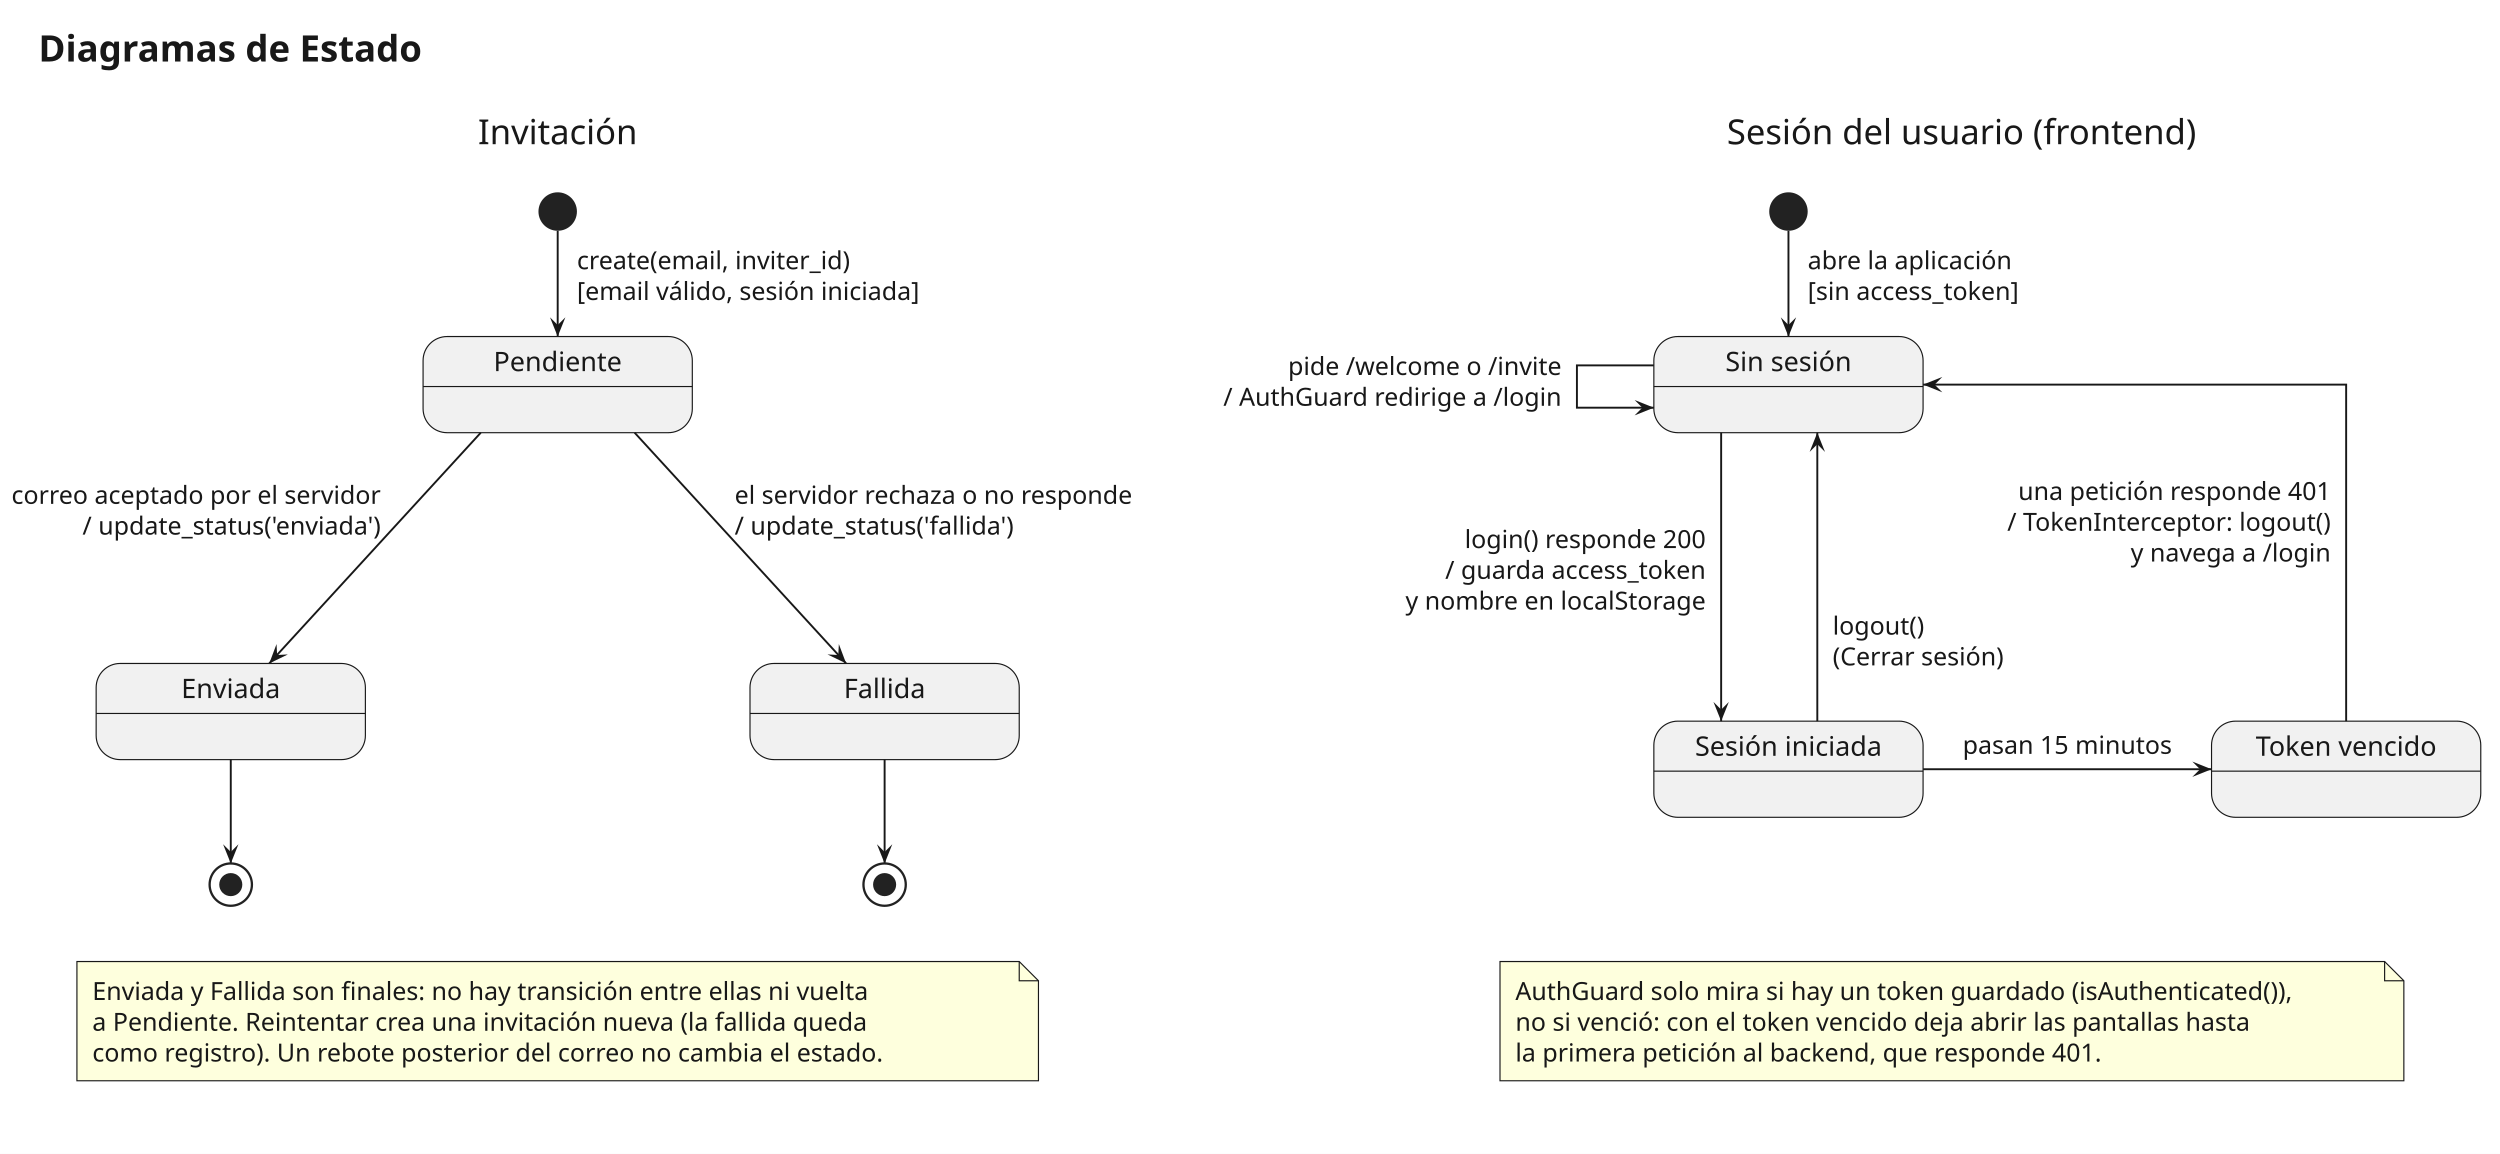
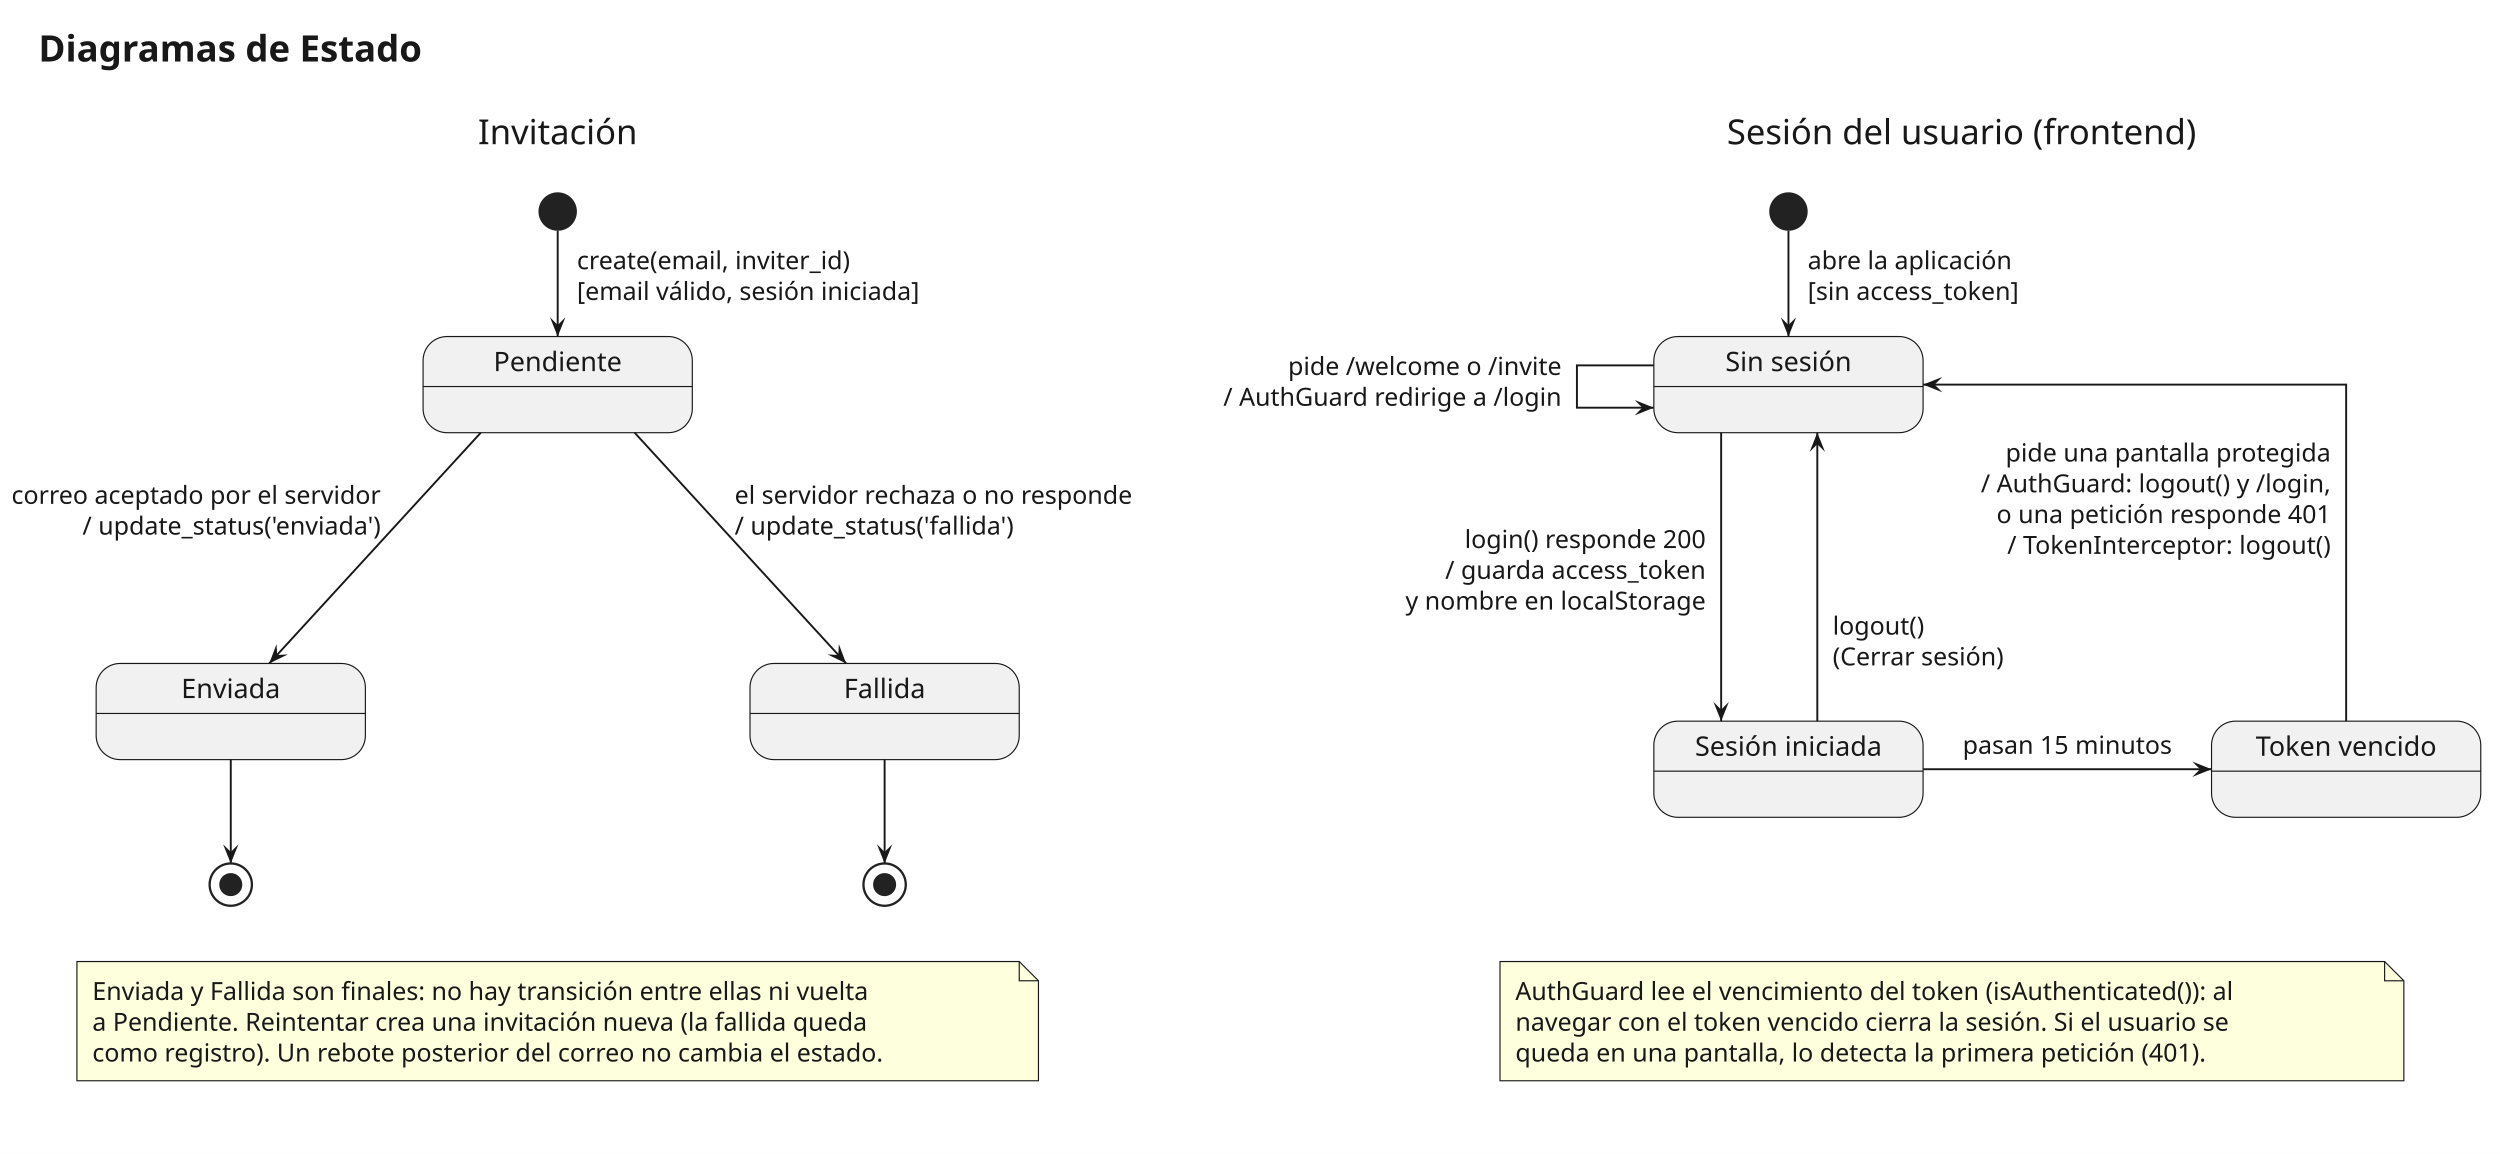
<svg xmlns="http://www.w3.org/2000/svg" width="1300" height="600" viewBox="0 0 1300 600" font-family="Noto Sans, DejaVu Sans, Verdana, sans-serif">
  <rect width="1300" height="600" fill="#fff" />
  <text x="20.0" y="32.0" font-size="19" text-anchor="start" font-weight="bold" fill="#181818">Diagramas de Estado</text>
  <text x="290.0" y="75.0" font-size="18" text-anchor="middle" fill="#181818">Invitación</text>
  <circle cx="290" cy="110" r="10" fill="#222" />
  <rect x="220.0" y="175" width="140" height="50" rx="12.5" fill="#F1F1F1" stroke="#181818" stroke-width="0.6" />
  <line x1="220.0" y1="201" x2="360.0" y2="201" stroke="#181818" stroke-width="0.6" />
  <text x="290.0" y="193.0" font-size="14" text-anchor="middle" fill="#181818">Pendiente</text>
  <polyline points="290,120 290,175" fill="none" stroke="#181818" stroke-width="1" />
  <polygon points="290,175 286.0,165.0 290.0,169.0 294.0,165.0" fill="#181818" />
  <text x="300.0" y="140.0" font-size="13" text-anchor="start" fill="#181818">create(email, inviter_id)</text>
  <text x="300.0" y="156.0" font-size="13" text-anchor="start" fill="#181818">[email válido, sesión iniciada]</text>
  <rect x="50.0" y="345" width="140" height="50" rx="12.5" fill="#F1F1F1" stroke="#181818" stroke-width="0.6" />
  <line x1="50.0" y1="371" x2="190.0" y2="371" stroke="#181818" stroke-width="0.6" />
  <text x="120.0" y="363.0" font-size="14" text-anchor="middle" fill="#181818">Enviada</text>
  <rect x="390.0" y="345" width="140" height="50" rx="12.5" fill="#F1F1F1" stroke="#181818" stroke-width="0.6" />
  <line x1="390.0" y1="371" x2="530.0" y2="371" stroke="#181818" stroke-width="0.6" />
  <text x="460.0" y="363.0" font-size="14" text-anchor="middle" fill="#181818">Fallida</text>
  <polyline points="250,225 140,345" fill="none" stroke="#181818" stroke-width="1" />
  <polygon points="140,345 143.8,334.9 144.1,340.6 149.7,340.3" fill="#181818" />
  <text x="198.0" y="262.0" font-size="13" text-anchor="end" fill="#181818">correo aceptado por el servidor</text>
  <text x="198.0" y="278.0" font-size="13" text-anchor="end" fill="#181818">/ update_status('enviada')</text>
  <polyline points="330,225 440,345" fill="none" stroke="#181818" stroke-width="1" />
  <polygon points="440,345 430.3,340.3 435.9,340.6 436.2,334.9" fill="#181818" />
  <text x="382.0" y="262.0" font-size="13" text-anchor="start" fill="#181818">el servidor rechaza o no responde</text>
  <text x="382.0" y="278.0" font-size="13" text-anchor="start" fill="#181818">/ update_status('fallida')</text>
  <polyline points="120,395 120,449" fill="none" stroke="#181818" stroke-width="1" />
  <polygon points="120,449 116.0,439.0 120.0,443.0 124.0,439.0" fill="#181818" />
  <circle cx="120" cy="460" r="11" fill="none" stroke="#222" stroke-width="1.2" />
  <circle cx="120" cy="460" r="6" fill="#222" />
  <polyline points="460,395 460,449" fill="none" stroke="#181818" stroke-width="1" />
  <polygon points="460,449 456.0,439.0 460.0,443.0 464.0,439.0" fill="#181818" />
  <circle cx="460" cy="460" r="11" fill="none" stroke="#222" stroke-width="1.2" />
  <circle cx="460" cy="460" r="6" fill="#222" />
  <path d="M40,500 L530,500 L540,510 L540,562 L40,562 Z" fill="#FEFFDD" stroke="#181818" stroke-width="0.6" />
  <path d="M530,500 L530,510 L540,510" fill="none" stroke="#181818" stroke-width="0.6" />
  <text x="48.0" y="520.0" font-size="13" text-anchor="start" fill="#181818">Enviada y Fallida son finales: no hay transición entre ellas ni vuelta</text>
  <text x="48.0" y="536.0" font-size="13" text-anchor="start" fill="#181818">a Pendiente. Reintentar crea una invitación nueva (la fallida queda</text>
  <text x="48.0" y="552.0" font-size="13" text-anchor="start" fill="#181818">como registro). Un rebote posterior del correo no cambia el estado.</text>
  <text x="1020.0" y="75.0" font-size="18" text-anchor="middle" fill="#181818">Sesión del usuario (frontend)</text>
  <circle cx="930" cy="110" r="10" fill="#222" />
  <rect x="860.0" y="175" width="140" height="50" rx="12.5" fill="#F1F1F1" stroke="#181818" stroke-width="0.6" />
  <line x1="860.0" y1="201" x2="1000.0" y2="201" stroke="#181818" stroke-width="0.6" />
  <text x="930.0" y="193.0" font-size="14" text-anchor="middle" fill="#181818">Sin sesión</text>
  <polyline points="930,120 930,175" fill="none" stroke="#181818" stroke-width="1" />
  <polygon points="930,175 926.0,165.0 930.0,169.0 934.0,165.0" fill="#181818" />
  <text x="940.0" y="140.0" font-size="13" text-anchor="start" fill="#181818">abre la aplicación</text>
  <text x="940.0" y="156.0" font-size="13" text-anchor="start" fill="#181818">[sin access_token]</text>
  <polyline points="860.0,190 820.0,190 820.0,212 860.0,212" fill="none" stroke="#181818" stroke-width="1" />
  <polygon points="860.0,212 850.0,216.0 854.0,212.0 850.0,208.0" fill="#181818" />
  <text x="812.0" y="195.0" font-size="13" text-anchor="end" fill="#181818">pide /welcome o /invite</text>
  <text x="812.0" y="211.0" font-size="13" text-anchor="end" fill="#181818">/ AuthGuard redirige a /login</text>
  <rect x="860.0" y="375" width="140" height="50" rx="12.5" fill="#F1F1F1" stroke="#181818" stroke-width="0.6" />
  <line x1="860.0" y1="401" x2="1000.0" y2="401" stroke="#181818" stroke-width="0.6" />
  <text x="930.0" y="393.0" font-size="14" text-anchor="middle" fill="#181818">Sesión iniciada</text>
  <polyline points="895,225 895,375" fill="none" stroke="#181818" stroke-width="1" />
  <polygon points="895,375 891.0,365.0 895.0,369.0 899.0,365.0" fill="#181818" />
  <text x="887.0" y="285.0" font-size="13" text-anchor="end" fill="#181818">login() responde 200</text>
  <text x="887.0" y="301.0" font-size="13" text-anchor="end" fill="#181818">/ guarda access_token</text>
  <text x="887.0" y="317.0" font-size="13" text-anchor="end" fill="#181818">y nombre en localStorage</text>
  <polyline points="945,375 945,225" fill="none" stroke="#181818" stroke-width="1" />
  <polygon points="945,225 949.0,235.0 945.0,231.0 941.0,235.0" fill="#181818" />
  <text x="953.0" y="330.0" font-size="13" text-anchor="start" fill="#181818">logout()</text>
  <text x="953.0" y="346.0" font-size="13" text-anchor="start" fill="#181818">(Cerrar sesión)</text>
  <rect x="1150.0" y="375" width="140" height="50" rx="12.5" fill="#F1F1F1" stroke="#181818" stroke-width="0.6" />
  <line x1="1150.0" y1="401" x2="1290.0" y2="401" stroke="#181818" stroke-width="0.6" />
  <text x="1220.0" y="393.0" font-size="14" text-anchor="middle" fill="#181818">Token vencido</text>
  <polyline points="1000.0,400 1150.0,400" fill="none" stroke="#181818" stroke-width="1" />
  <polygon points="1150.0,400 1140.0,404.0 1144.0,400.0 1140.0,396.0" fill="#181818" />
  <text x="1075.0" y="392.0" font-size="13" text-anchor="middle" fill="#181818">pasan 15 minutos</text>
  <polyline points="1220,375 1220,200 1000.0,200" fill="none" stroke="#181818" stroke-width="1" />
  <polygon points="1000.0,200 1010.0,196.0 1006.0,200.0 1010.0,204.0" fill="#181818" />
-   <text x="1212.0" y="260.0" font-size="13" text-anchor="end" fill="#181818">una petición responde 401</text>
-   <text x="1212.0" y="276.0" font-size="13" text-anchor="end" fill="#181818">/ TokenInterceptor: logout()</text>
-   <text x="1212.0" y="292.0" font-size="13" text-anchor="end" fill="#181818">y navega a /login</text>
+   <text x="1212.0" y="240.0" font-size="13" text-anchor="end" fill="#181818">pide una pantalla protegida</text>
+   <text x="1212.0" y="256.0" font-size="13" text-anchor="end" fill="#181818">/ AuthGuard: logout() y /login,</text>
+   <text x="1212.0" y="272.0" font-size="13" text-anchor="end" fill="#181818">o una petición responde 401</text>
+   <text x="1212.0" y="288.0" font-size="13" text-anchor="end" fill="#181818">/ TokenInterceptor: logout()</text>
  <path d="M780,500 L1240,500 L1250,510 L1250,562 L780,562 Z" fill="#FEFFDD" stroke="#181818" stroke-width="0.6" />
  <path d="M1240,500 L1240,510 L1250,510" fill="none" stroke="#181818" stroke-width="0.6" />
-   <text x="788.0" y="520.0" font-size="13" text-anchor="start" fill="#181818">AuthGuard solo mira si hay un token guardado (isAuthenticated()),</text>
-   <text x="788.0" y="536.0" font-size="13" text-anchor="start" fill="#181818">no si venció: con el token vencido deja abrir las pantallas hasta</text>
-   <text x="788.0" y="552.0" font-size="13" text-anchor="start" fill="#181818">la primera petición al backend, que responde 401.</text>
+   <text x="788.0" y="520.0" font-size="13" text-anchor="start" fill="#181818">AuthGuard lee el vencimiento del token (isAuthenticated()): al</text>
+   <text x="788.0" y="536.0" font-size="13" text-anchor="start" fill="#181818">navegar con el token vencido cierra la sesión. Si el usuario se</text>
+   <text x="788.0" y="552.0" font-size="13" text-anchor="start" fill="#181818">queda en una pantalla, lo detecta la primera petición (401).</text>
</svg>
